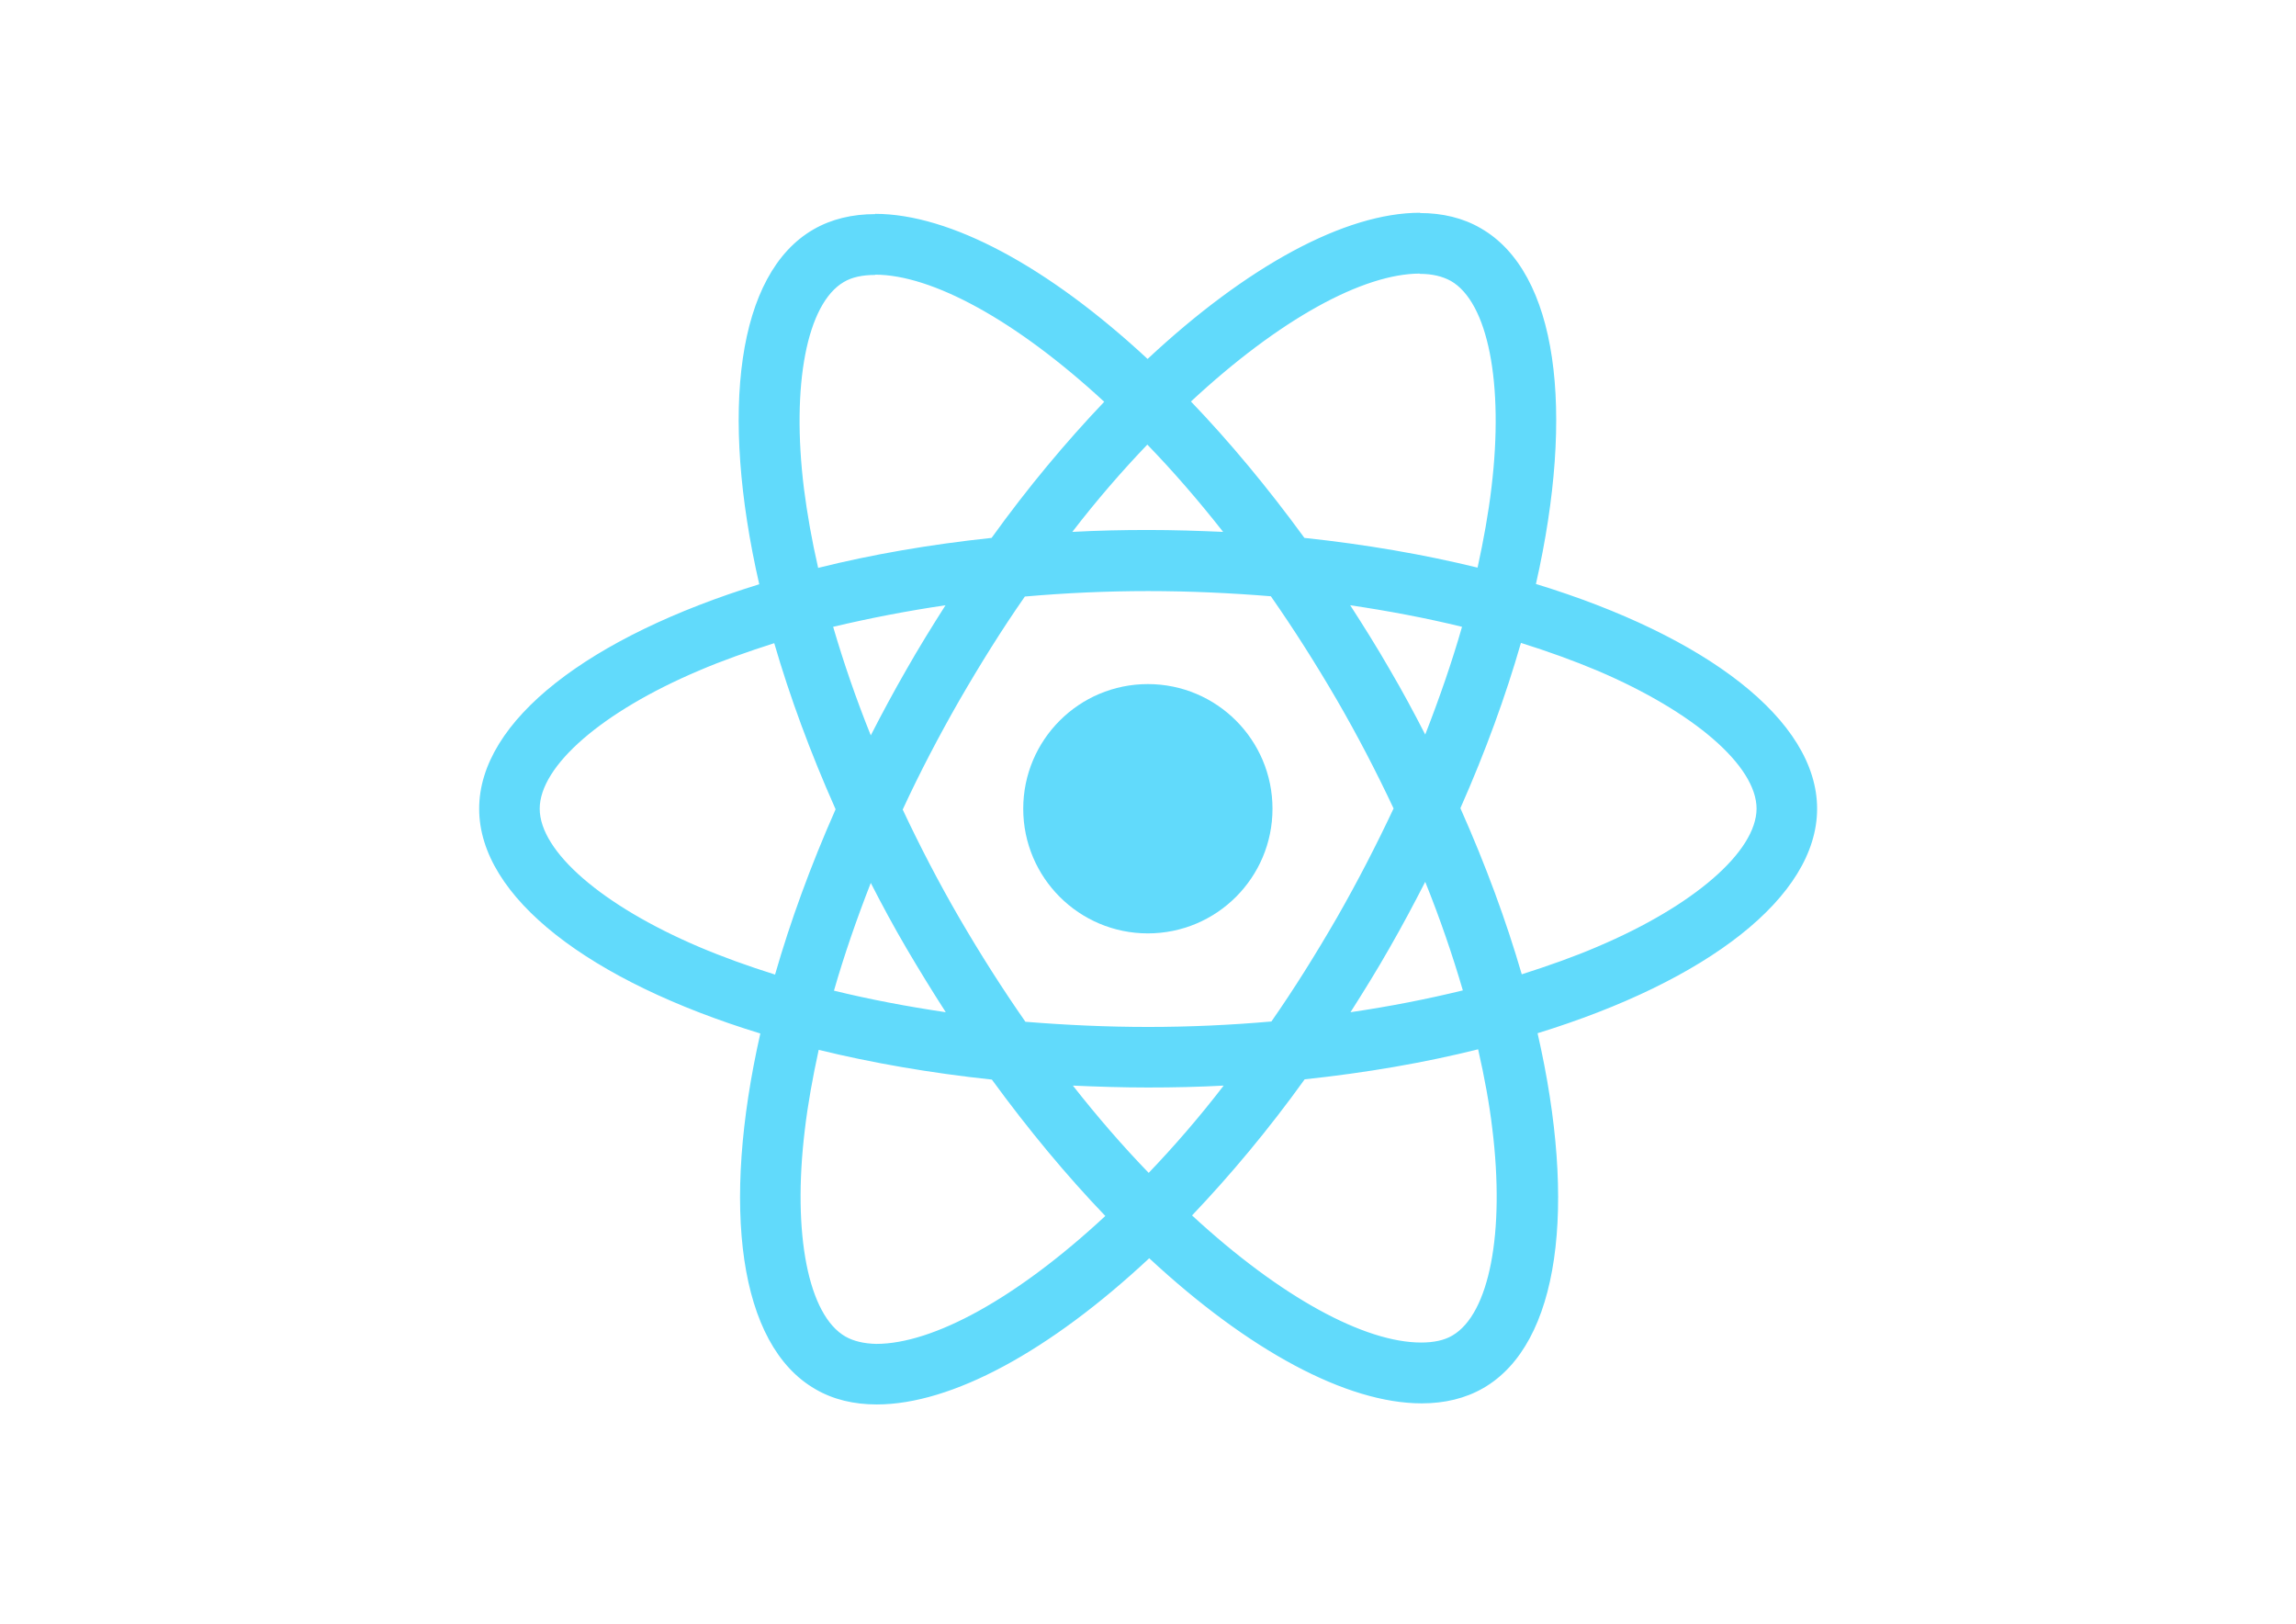
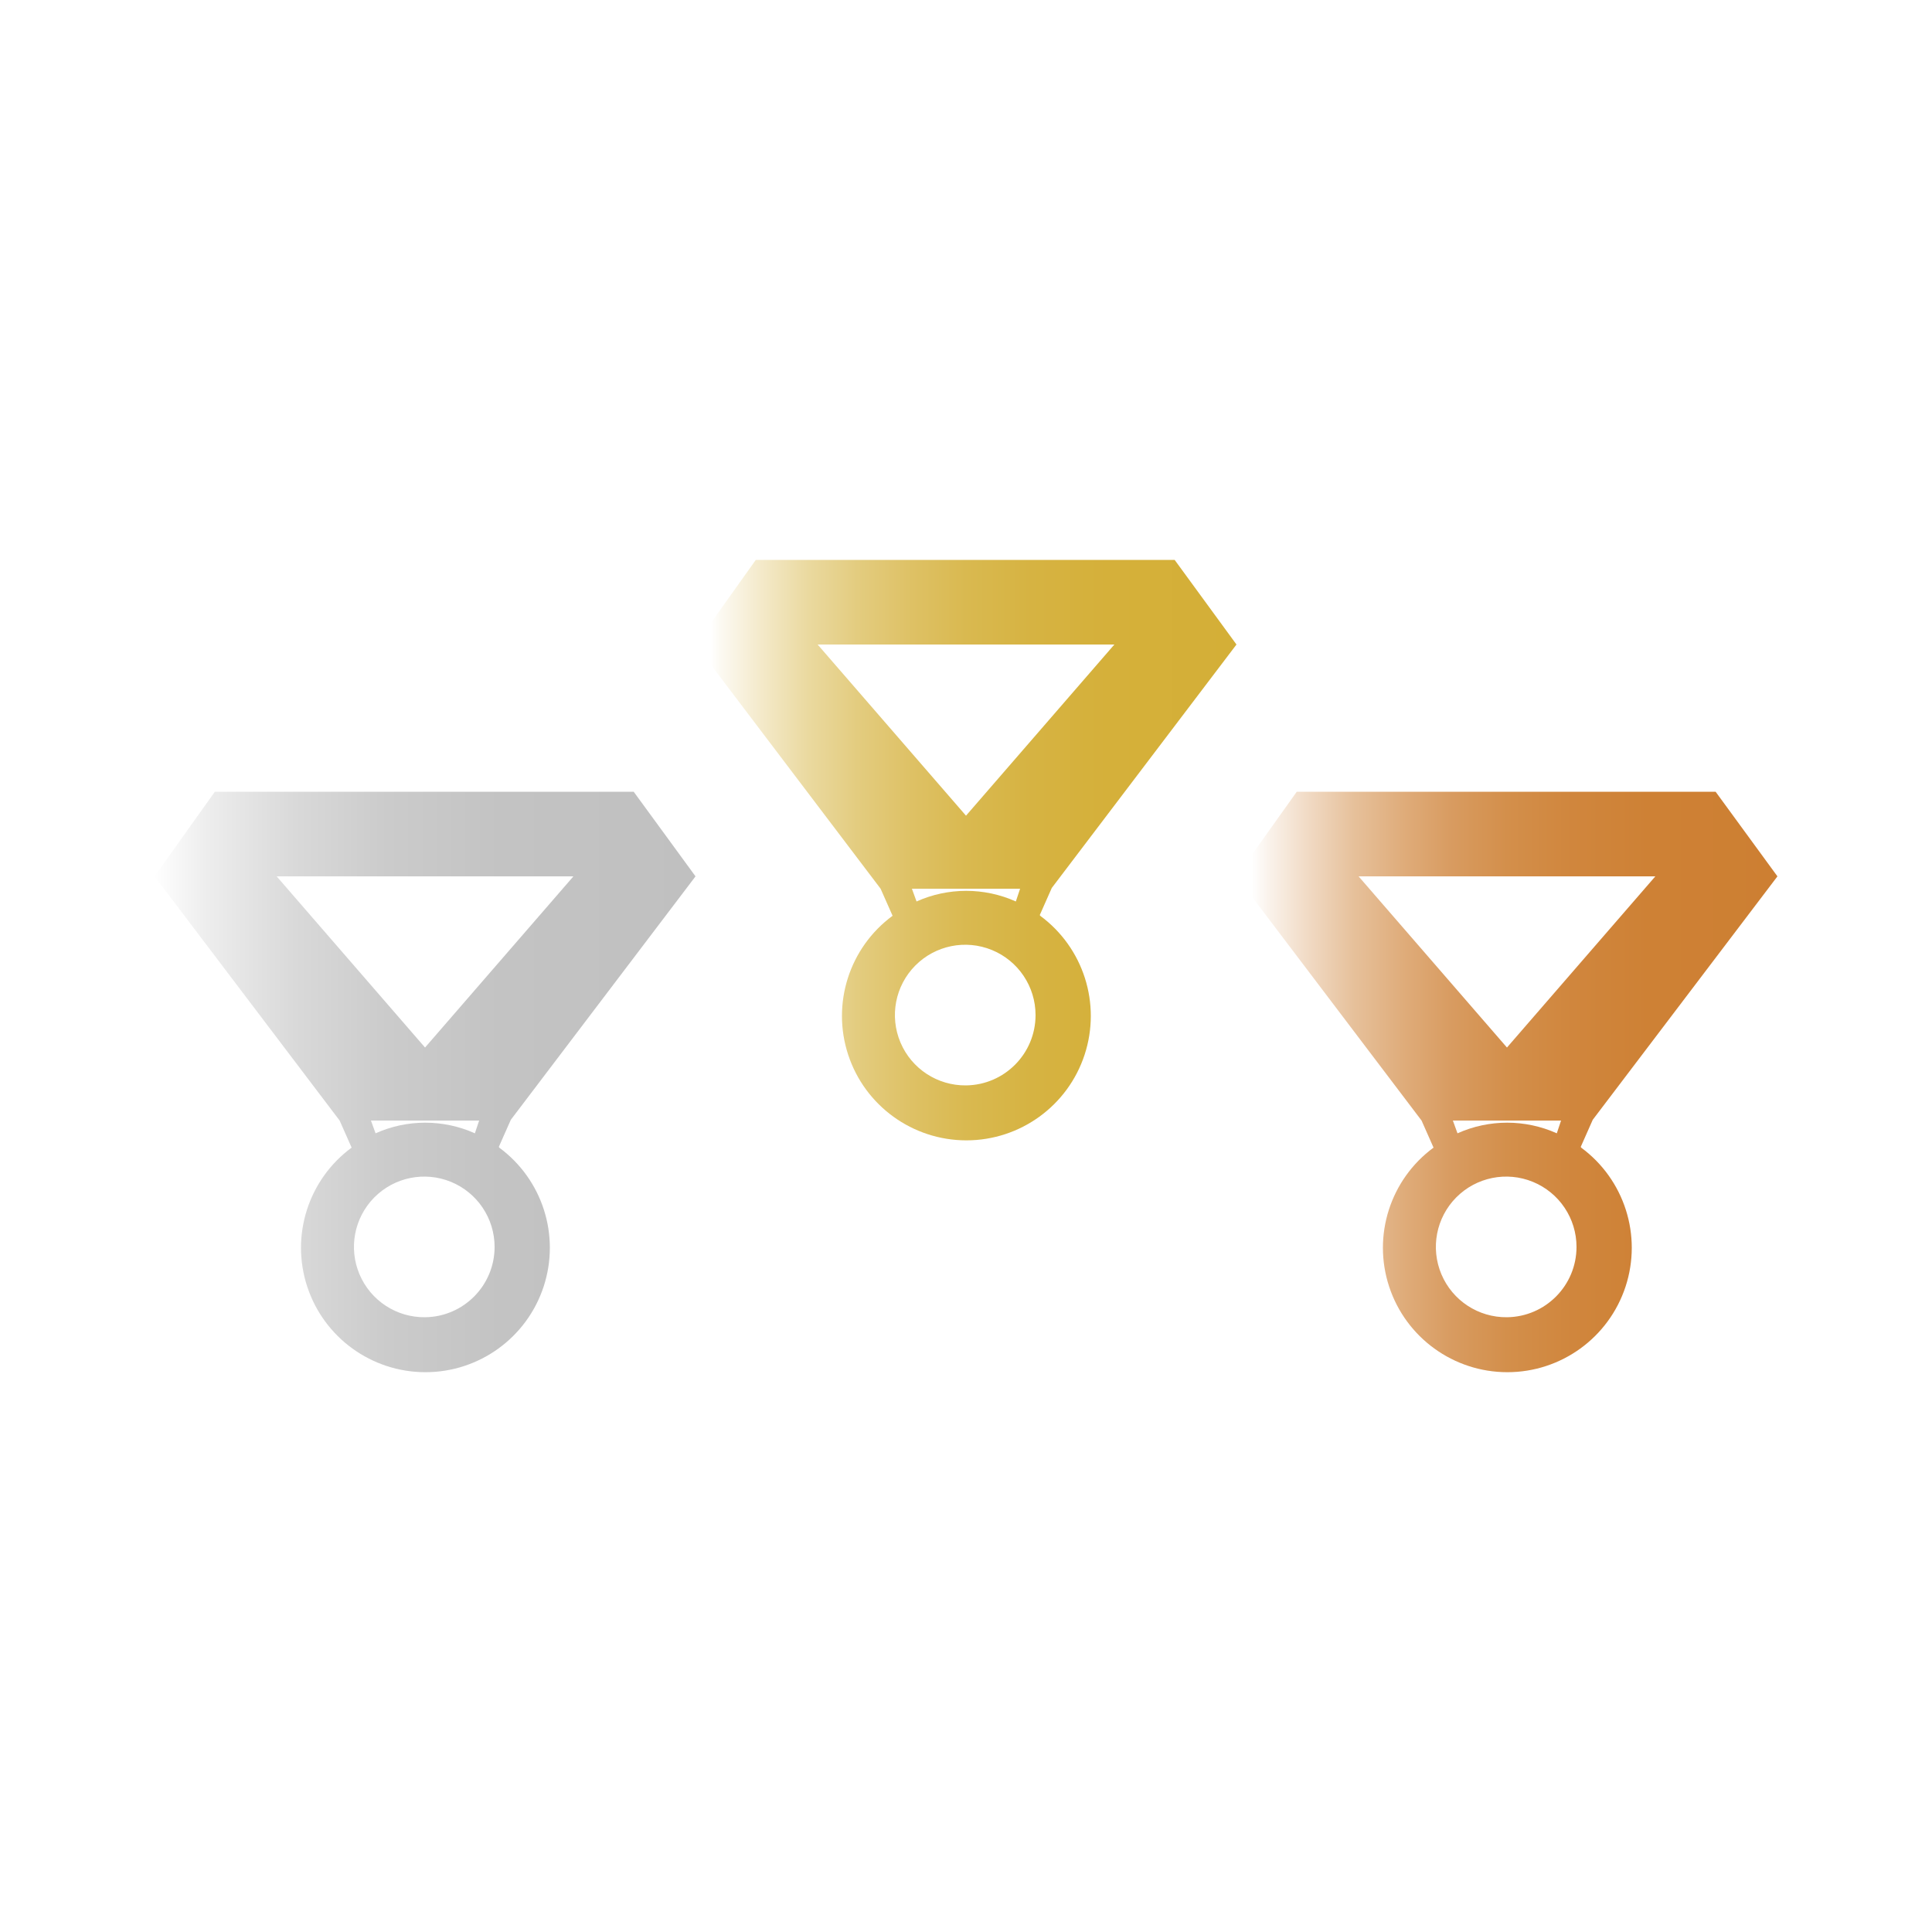
- <svg xmlns="http://www.w3.org/2000/svg" viewBox="0 0 841.9 595.3">
-   <g fill="#61DAFB">
-     <path d="M666.3 296.5c0-32.5-40.7-63.3-103.1-82.4 14.4-63.6 8-114.2-20.2-130.4-6.5-3.8-14.1-5.6-22.4-5.6v22.3c4.6 0 8.3.9 11.4 2.6 13.6 7.8 19.5 37.5 14.9 75.7-1.1 9.4-2.9 19.3-5.1 29.4-19.6-4.8-41-8.5-63.5-10.9-13.5-18.5-27.5-35.3-41.6-50 32.6-30.3 63.2-46.9 84-46.9V78c-27.5 0-63.5 19.6-99.9 53.6-36.4-33.8-72.4-53.2-99.9-53.2v22.3c20.7 0 51.4 16.5 84 46.6-14 14.7-28 31.4-41.3 49.9-22.6 2.4-44 6.1-63.6 11-2.3-10-4-19.7-5.2-29-4.7-38.2 1.1-67.9 14.6-75.8 3-1.8 6.9-2.6 11.5-2.6V78.5c-8.4 0-16 1.8-22.6 5.6-28.1 16.2-34.4 66.7-19.9 130.1-62.2 19.2-102.7 49.9-102.7 82.3 0 32.5 40.7 63.3 103.1 82.4-14.4 63.6-8 114.2 20.2 130.4 6.5 3.8 14.1 5.6 22.5 5.6 27.5 0 63.5-19.6 99.9-53.6 36.4 33.8 72.4 53.2 99.9 53.2 8.4 0 16-1.8 22.6-5.6 28.1-16.2 34.4-66.7 19.9-130.1 62-19.1 102.5-49.9 102.5-82.3zm-130.2-66.7c-3.7 12.9-8.3 26.2-13.5 39.5-4.1-8-8.4-16-13.1-24-4.6-8-9.5-15.8-14.4-23.4 14.2 2.1 27.9 4.7 41 7.9zm-45.8 106.5c-7.8 13.5-15.8 26.3-24.1 38.2-14.9 1.3-30 2-45.2 2-15.1 0-30.2-.7-45-1.9-8.3-11.9-16.4-24.6-24.2-38-7.6-13.1-14.5-26.4-20.8-39.8 6.2-13.4 13.2-26.8 20.7-39.9 7.8-13.5 15.8-26.3 24.1-38.2 14.9-1.3 30-2 45.2-2 15.1 0 30.2.7 45 1.9 8.3 11.9 16.4 24.6 24.2 38 7.6 13.1 14.5 26.4 20.8 39.8-6.3 13.4-13.2 26.8-20.7 39.9zm32.3-13c5.4 13.4 10 26.8 13.8 39.8-13.1 3.2-26.9 5.9-41.2 8 4.9-7.7 9.8-15.6 14.4-23.7 4.6-8 8.9-16.1 13-24.1zM421.2 430c-9.3-9.6-18.6-20.3-27.8-32 9 .4 18.2.7 27.5.7 9.4 0 18.7-.2 27.8-.7-9 11.7-18.3 22.4-27.5 32zm-74.4-58.9c-14.2-2.1-27.9-4.7-41-7.9 3.7-12.9 8.3-26.2 13.5-39.5 4.1 8 8.4 16 13.1 24 4.7 8 9.5 15.8 14.4 23.4zM420.7 163c9.3 9.6 18.6 20.3 27.8 32-9-.4-18.2-.7-27.5-.7-9.4 0-18.7.2-27.8.7 9-11.7 18.3-22.4 27.5-32zm-74 58.9c-4.9 7.7-9.8 15.6-14.4 23.7-4.6 8-8.9 16-13 24-5.4-13.4-10-26.8-13.8-39.8 13.1-3.1 26.9-5.8 41.2-7.9zm-90.5 125.2c-35.4-15.1-58.3-34.9-58.3-50.6 0-15.7 22.9-35.6 58.3-50.6 8.6-3.7 18-7 27.7-10.1 5.7 19.6 13.2 40 22.5 60.9-9.2 20.8-16.6 41.1-22.2 60.6-9.9-3.1-19.3-6.5-28-10.2zM310 490c-13.6-7.8-19.5-37.5-14.9-75.7 1.1-9.4 2.9-19.3 5.1-29.4 19.6 4.8 41 8.5 63.5 10.9 13.5 18.5 27.5 35.3 41.6 50-32.6 30.3-63.2 46.9-84 46.9-4.5-.1-8.3-1-11.3-2.7zm237.2-76.2c4.7 38.2-1.1 67.9-14.6 75.8-3 1.8-6.9 2.6-11.5 2.6-20.7 0-51.4-16.5-84-46.6 14-14.7 28-31.4 41.3-49.9 22.6-2.4 44-6.1 63.6-11 2.3 10.1 4.1 19.8 5.2 29.1zm38.5-66.7c-8.6 3.7-18 7-27.7 10.1-5.7-19.6-13.2-40-22.5-60.9 9.2-20.8 16.6-41.1 22.2-60.6 9.9 3.1 19.3 6.5 28.1 10.2 35.4 15.1 58.3 34.9 58.3 50.6-.1 15.7-23 35.6-58.4 50.6zM320.8 78.4z" />
-     <circle cx="420.9" cy="296.5" r="45.7" />
-     <path d="M520.5 78.1z" />
-   </g>
+ <svg xmlns="http://www.w3.org/2000/svg" id="Layer_1" data-name="Layer 1" viewBox="0 0 50 50">
+   <defs>
+     <style>.cls-1{fill:url(#linear-gradient);}.cls-2{fill:url(#linear-gradient-2);}.cls-3{fill:url(#linear-gradient-3);}</style>
+     <linearGradient id="linear-gradient" x1="17.97" y1="22" x2="32.03" y2="22" gradientUnits="userSpaceOnUse">
+       <stop offset="0.03" stop-color="#fff" />
+       <stop offset="0.05" stop-color="#fcf9f1" />
+       <stop offset="0.13" stop-color="#f3e8c6" />
+       <stop offset="0.21" stop-color="#ead99f" />
+       <stop offset="0.3" stop-color="#e3cc7f" />
+       <stop offset="0.4" stop-color="#dec165" />
+       <stop offset="0.5" stop-color="#d9b950" />
+       <stop offset="0.62" stop-color="#d6b342" />
+       <stop offset="0.76" stop-color="#d5b03a" />
+       <stop offset="1" stop-color="#d4af37" />
+     </linearGradient>
+     <linearGradient id="linear-gradient-2" x1="3.97" y1="28" x2="18.03" y2="28" gradientUnits="userSpaceOnUse">
+       <stop offset="0" stop-color="#fff" />
+       <stop offset="0.1" stop-color="#ededed" />
+       <stop offset="0.26" stop-color="#d9d9d9" />
+       <stop offset="0.43" stop-color="#cbcbcb" />
+       <stop offset="0.64" stop-color="#c3c3c3" />
+       <stop offset="1" stop-color="silver" />
+     </linearGradient>
+     <linearGradient id="linear-gradient-3" x1="31.97" y1="28" x2="46.03" y2="28" gradientUnits="userSpaceOnUse">
+       <stop offset="0.03" stop-color="#fff" />
+       <stop offset="0.06" stop-color="#faf3ec" />
+       <stop offset="0.14" stop-color="#f0d8c1" />
+       <stop offset="0.22" stop-color="#e6c09a" />
+       <stop offset="0.31" stop-color="#dfac7a" />
+       <stop offset="0.4" stop-color="#d89b60" />
+       <stop offset="0.5" stop-color="#d38f4b" />
+       <stop offset="0.62" stop-color="#d0863d" />
+       <stop offset="0.76" stop-color="#ce8135" />
+       <stop offset="1" stop-color="#cd7f32" />
+     </linearGradient>
+   </defs>
+   <path class="cls-1" d="M26.91,23.68l.31-.7L32,16.68l-1.6-2.19H19.56L18,16.68,22.79,23l.31.7a3.22,3.22,0,1,0,3.82,0Zm-5.75-7h7.68L25,21.11ZM26.4,23l-.11.33a3.14,3.14,0,0,0-2.57,0L23.6,23h2.8ZM25,28.09a1.82,1.82,0,1,1,1.8-1.82A1.82,1.82,0,0,1,25,28.09Z" />
+   <path class="cls-2" d="M12.91,29.68l.31-.7L18,22.68l-1.6-2.19H5.56L4,22.68,8.79,29l.31.7a3.22,3.22,0,1,0,3.82,0Zm-5.75-7h7.68L11,27.11ZM12.4,29l-.11.33a3.14,3.14,0,0,0-2.57,0L9.6,29h2.8ZM11,34.09a1.82,1.82,0,1,1,1.8-1.82A1.82,1.82,0,0,1,11,34.09Z" />
+   <path class="cls-3" d="M40.91,29.68l.31-.7L46,22.68l-1.6-2.19H33.56L32,22.68,36.79,29l.31.7a3.22,3.22,0,1,0,3.82,0Zm-5.75-7h7.68L39,27.11ZM40.4,29l-.11.33a3.14,3.14,0,0,0-2.57,0L37.6,29h2.8ZM39,34.09a1.82,1.82,0,1,1,1.8-1.82A1.82,1.82,0,0,1,39,34.09Z" />
</svg>
